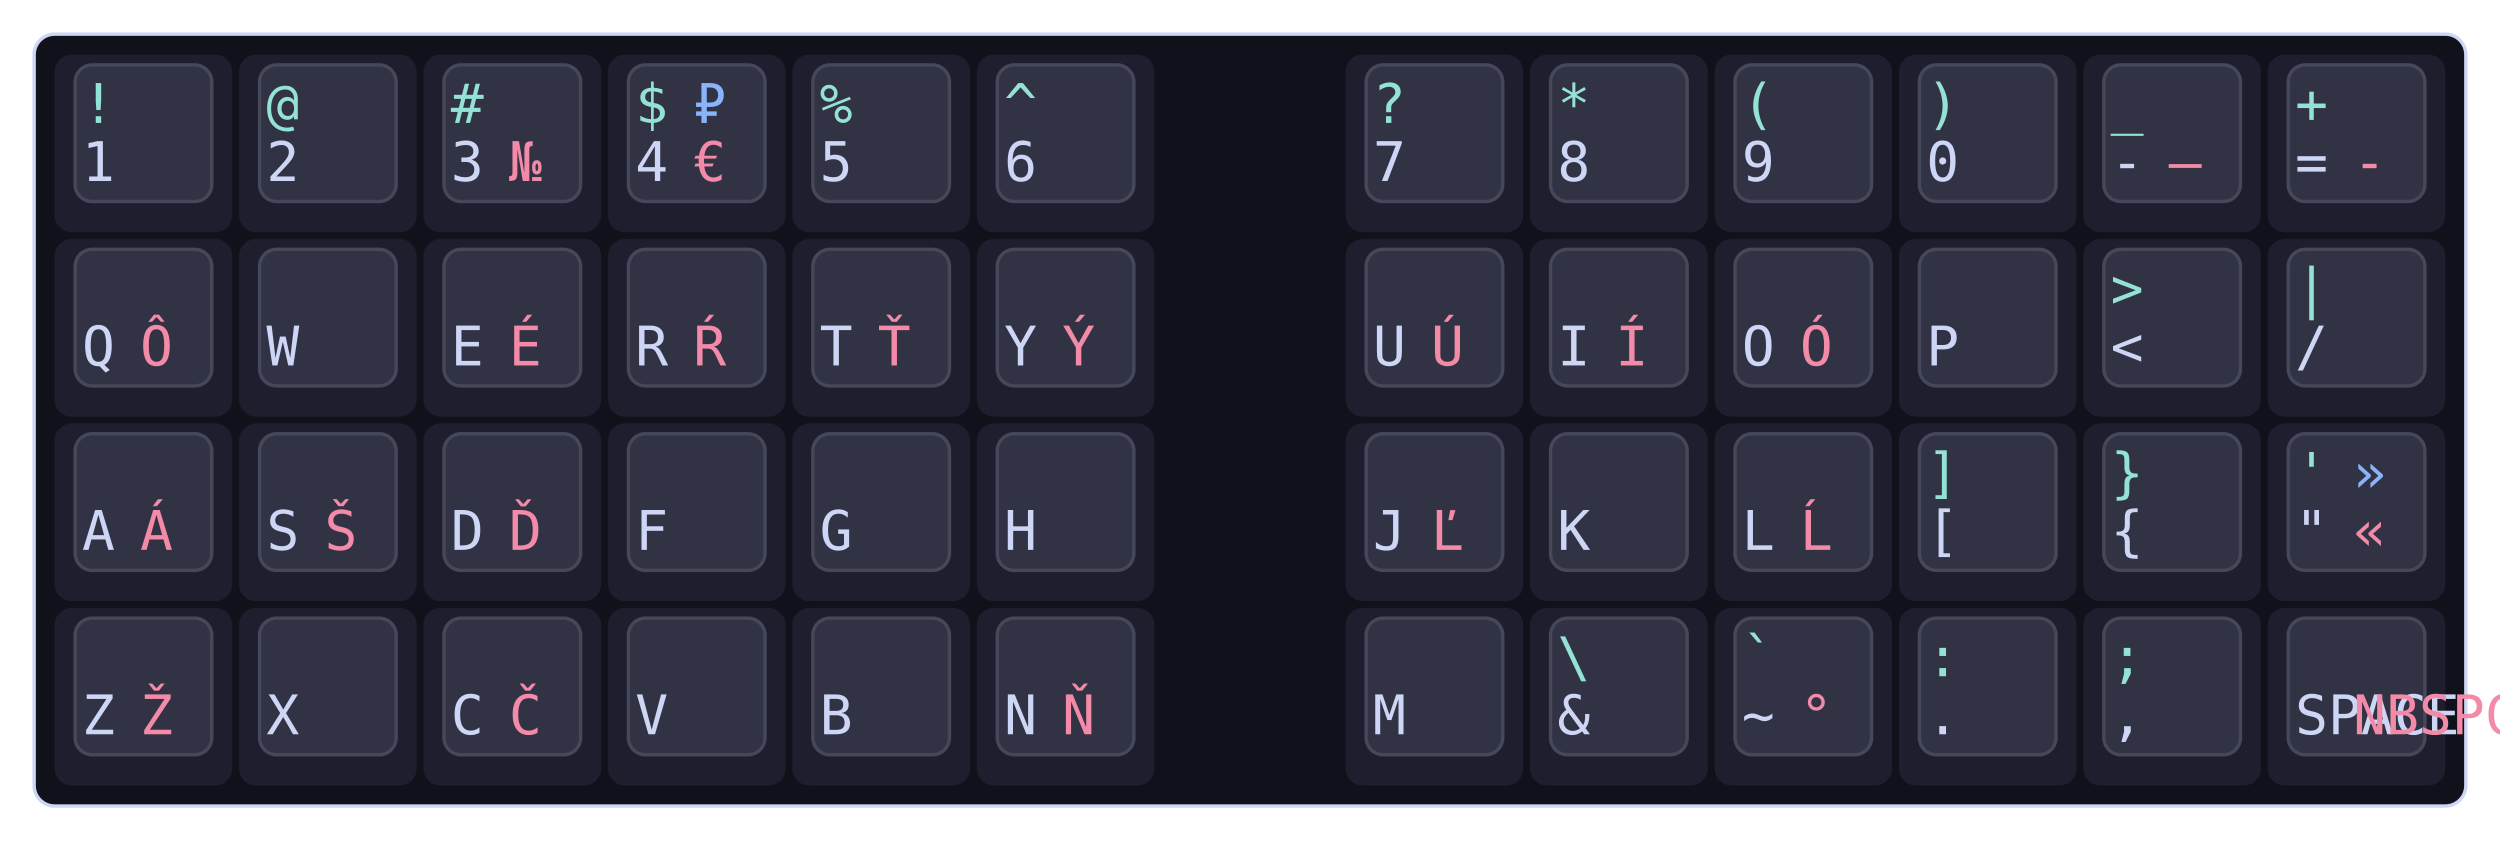
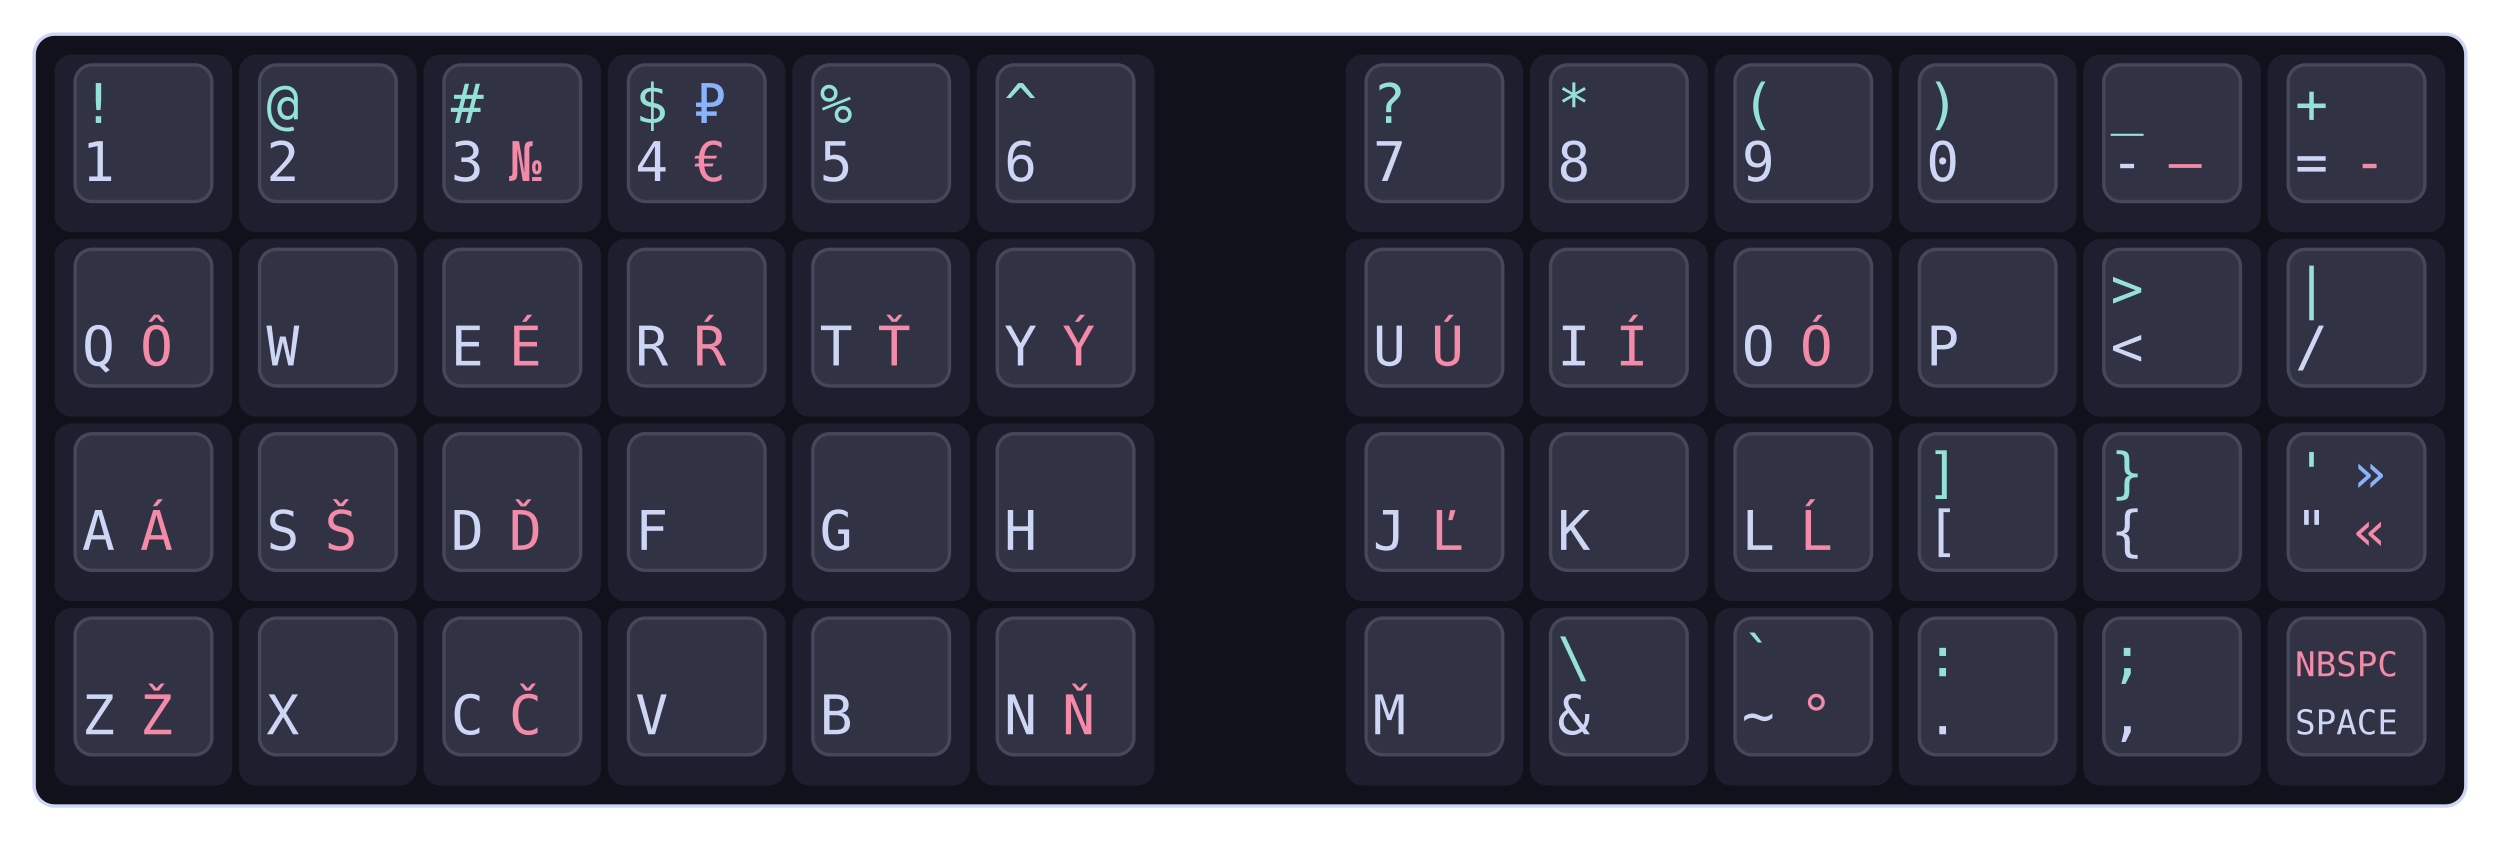
<svg xmlns="http://www.w3.org/2000/svg" width="732px" height="246px" viewBox="0 0 732 246">
  <style type="text/css">
      .keycap .outer { fill: #1e1e2e; }
      .keycap .inner { fill: #313244; stroke: #45475a; }
      .label { font: 16px monospace; }
      .label.level1 { fill: #cdd6f4; }
      .label.level2 { fill: #94e2d5; }
      .label.level3 { fill: #f38ba8; }
      .label.level4 { fill: #89b4fa; }
+       .label.small { font-size: 10px; }
    </style>
  <g transform="translate(10,10)">
    <rect width="712" height="226" stroke="#cdd6f4" stroke-width="1" fill="#11111b" rx="6" />
    <g transform="translate(5,5)">
      <g class="keycap">
        <rect x="1" y="1" width="52" height="52" rx="5" class="outer" />
        <rect x="7" y="4" width="40" height="40" rx="5" class="inner" />
        <text x="9.0" y="38.0" class="label level1">1</text>
        <text x="9.0" y="21.0" class="label level2">!</text>
        <text x="26.0" y="38.0" class="label level3" />
        <text x="26.0" y="21.0" class="label level4" />
      </g>
      <g class="keycap">
        <rect x="55" y="1" width="52" height="52" rx="5" class="outer" />
        <rect x="61" y="4" width="40" height="40" rx="5" class="inner" />
        <text x="63.0" y="38.0" class="label level1">2</text>
        <text x="63.0" y="21.0" class="label level2">@</text>
        <text x="80.0" y="38.0" class="label level3" />
        <text x="80.0" y="21.0" class="label level4" />
      </g>
      <g class="keycap">
        <rect x="109" y="1" width="52" height="52" rx="5" class="outer" />
        <rect x="115" y="4" width="40" height="40" rx="5" class="inner" />
        <text x="117.0" y="38.0" class="label level1">3</text>
        <text x="117.0" y="21.0" class="label level2">#</text>
        <text x="134.0" y="38.0" class="label level3">№</text>
        <text x="134.0" y="21.0" class="label level4" />
      </g>
      <g class="keycap">
        <rect x="163" y="1" width="52" height="52" rx="5" class="outer" />
        <rect x="169" y="4" width="40" height="40" rx="5" class="inner" />
        <text x="171.0" y="38.0" class="label level1">4</text>
        <text x="171.0" y="21.0" class="label level2">$</text>
        <text x="188.0" y="38.0" class="label level3">€</text>
        <text x="188.0" y="21.0" class="label level4">₽</text>
      </g>
      <g class="keycap">
        <rect x="217" y="1" width="52" height="52" rx="5" class="outer" />
        <rect x="223" y="4" width="40" height="40" rx="5" class="inner" />
        <text x="225.0" y="38.0" class="label level1">5</text>
        <text x="225.0" y="21.0" class="label level2">%</text>
        <text x="242.0" y="38.0" class="label level3" />
        <text x="242.0" y="21.0" class="label level4" />
      </g>
      <g class="keycap">
        <rect x="271" y="1" width="52" height="52" rx="5" class="outer" />
        <rect x="277" y="4" width="40" height="40" rx="5" class="inner" />
        <text x="279.0" y="38.0" class="label level1">6</text>
        <text x="279.0" y="21.0" class="label level2">^</text>
        <text x="296.0" y="38.0" class="label level3" />
        <text x="296.0" y="21.0" class="label level4" />
      </g>
      <g class="keycap">
        <rect x="379" y="1" width="52" height="52" rx="5" class="outer" />
        <rect x="385" y="4" width="40" height="40" rx="5" class="inner" />
        <text x="387.0" y="38.0" class="label level1">7</text>
        <text x="387.0" y="21.0" class="label level2">?</text>
        <text x="404.0" y="38.0" class="label level3" />
        <text x="404.0" y="21.0" class="label level4" />
      </g>
      <g class="keycap">
        <rect x="433" y="1" width="52" height="52" rx="5" class="outer" />
        <rect x="439" y="4" width="40" height="40" rx="5" class="inner" />
        <text x="441.0" y="38.0" class="label level1">8</text>
        <text x="441.0" y="21.0" class="label level2">*</text>
        <text x="458.0" y="38.0" class="label level3" />
        <text x="458.0" y="21.0" class="label level4" />
      </g>
      <g class="keycap">
        <rect x="487" y="1" width="52" height="52" rx="5" class="outer" />
        <rect x="493" y="4" width="40" height="40" rx="5" class="inner" />
        <text x="495.0" y="38.0" class="label level1">9</text>
        <text x="495.0" y="21.0" class="label level2">(</text>
        <text x="512.0" y="38.0" class="label level3" />
        <text x="512.0" y="21.0" class="label level4" />
      </g>
      <g class="keycap">
        <rect x="541" y="1" width="52" height="52" rx="5" class="outer" />
        <rect x="547" y="4" width="40" height="40" rx="5" class="inner" />
        <text x="549.0" y="38.0" class="label level1">0</text>
        <text x="549.0" y="21.0" class="label level2">)</text>
        <text x="566.0" y="38.0" class="label level3" />
        <text x="566.0" y="21.0" class="label level4" />
      </g>
      <g class="keycap">
        <rect x="595" y="1" width="52" height="52" rx="5" class="outer" />
        <rect x="601" y="4" width="40" height="40" rx="5" class="inner" />
        <text x="603.0" y="38.0" class="label level1">-</text>
        <text x="603.0" y="21.0" class="label level2">_</text>
        <text x="620.0" y="38.0" class="label level3">—</text>
        <text x="620.0" y="21.0" class="label level4" />
      </g>
      <g class="keycap">
        <rect x="649" y="1" width="52" height="52" rx="5" class="outer" />
        <rect x="655" y="4" width="40" height="40" rx="5" class="inner" />
        <text x="657.0" y="38.0" class="label level1">=</text>
        <text x="657.0" y="21.0" class="label level2">+</text>
        <text x="674.0" y="38.0" class="label level3">‐</text>
        <text x="674.0" y="21.0" class="label level4" />
      </g>
      <g class="keycap">
        <rect x="1" y="55" width="52" height="52" rx="5" class="outer" />
        <rect x="7" y="58" width="40" height="40" rx="5" class="inner" />
        <text x="9.0" y="92.0" class="label level1">Q</text>
        <text x="9.0" y="75.0" class="label level2" />
        <text x="26.0" y="92.0" class="label level3">Ô</text>
        <text x="26.0" y="75.0" class="label level4" />
      </g>
      <g class="keycap">
        <rect x="55" y="55" width="52" height="52" rx="5" class="outer" />
        <rect x="61" y="58" width="40" height="40" rx="5" class="inner" />
        <text x="63.0" y="92.0" class="label level1">W</text>
        <text x="63.0" y="75.0" class="label level2" />
        <text x="80.0" y="92.0" class="label level3" />
        <text x="80.0" y="75.0" class="label level4" />
      </g>
      <g class="keycap">
        <rect x="109" y="55" width="52" height="52" rx="5" class="outer" />
        <rect x="115" y="58" width="40" height="40" rx="5" class="inner" />
        <text x="117.0" y="92.0" class="label level1">E</text>
        <text x="117.0" y="75.0" class="label level2" />
        <text x="134.0" y="92.0" class="label level3">É</text>
        <text x="134.0" y="75.0" class="label level4" />
      </g>
      <g class="keycap">
        <rect x="163" y="55" width="52" height="52" rx="5" class="outer" />
        <rect x="169" y="58" width="40" height="40" rx="5" class="inner" />
        <text x="171.0" y="92.0" class="label level1">R</text>
        <text x="171.0" y="75.0" class="label level2" />
        <text x="188.0" y="92.0" class="label level3">Ŕ</text>
        <text x="188.0" y="75.0" class="label level4" />
      </g>
      <g class="keycap">
        <rect x="217" y="55" width="52" height="52" rx="5" class="outer" />
        <rect x="223" y="58" width="40" height="40" rx="5" class="inner" />
        <text x="225.0" y="92.0" class="label level1">T</text>
        <text x="225.0" y="75.0" class="label level2" />
        <text x="242.0" y="92.0" class="label level3">Ť</text>
        <text x="242.0" y="75.0" class="label level4" />
      </g>
      <g class="keycap">
        <rect x="271" y="55" width="52" height="52" rx="5" class="outer" />
        <rect x="277" y="58" width="40" height="40" rx="5" class="inner" />
        <text x="279.0" y="92.0" class="label level1">Y</text>
        <text x="279.0" y="75.0" class="label level2" />
        <text x="296.0" y="92.0" class="label level3">Ý</text>
        <text x="296.0" y="75.0" class="label level4" />
      </g>
      <g class="keycap">
        <rect x="379" y="55" width="52" height="52" rx="5" class="outer" />
        <rect x="385" y="58" width="40" height="40" rx="5" class="inner" />
        <text x="387.0" y="92.0" class="label level1">U</text>
        <text x="387.0" y="75.0" class="label level2" />
        <text x="404.0" y="92.0" class="label level3">Ú</text>
        <text x="404.0" y="75.0" class="label level4" />
      </g>
      <g class="keycap">
        <rect x="433" y="55" width="52" height="52" rx="5" class="outer" />
        <rect x="439" y="58" width="40" height="40" rx="5" class="inner" />
        <text x="441.0" y="92.0" class="label level1">I</text>
        <text x="441.0" y="75.0" class="label level2" />
        <text x="458.0" y="92.0" class="label level3">Í</text>
        <text x="458.0" y="75.0" class="label level4" />
      </g>
      <g class="keycap">
        <rect x="487" y="55" width="52" height="52" rx="5" class="outer" />
        <rect x="493" y="58" width="40" height="40" rx="5" class="inner" />
        <text x="495.0" y="92.0" class="label level1">O</text>
        <text x="495.0" y="75.0" class="label level2" />
        <text x="512.0" y="92.0" class="label level3">Ó</text>
        <text x="512.0" y="75.0" class="label level4" />
      </g>
      <g class="keycap">
        <rect x="541" y="55" width="52" height="52" rx="5" class="outer" />
        <rect x="547" y="58" width="40" height="40" rx="5" class="inner" />
        <text x="549.0" y="92.0" class="label level1">P</text>
        <text x="549.0" y="75.0" class="label level2" />
        <text x="566.0" y="92.0" class="label level3" />
        <text x="566.0" y="75.0" class="label level4" />
      </g>
      <g class="keycap">
        <rect x="595" y="55" width="52" height="52" rx="5" class="outer" />
        <rect x="601" y="58" width="40" height="40" rx="5" class="inner" />
        <text x="603.0" y="92.0" class="label level1">&lt;</text>
        <text x="603.0" y="75.0" class="label level2">&gt;</text>
        <text x="620.0" y="92.0" class="label level3" />
        <text x="620.0" y="75.0" class="label level4" />
      </g>
      <g class="keycap">
        <rect x="649" y="55" width="52" height="52" rx="5" class="outer" />
        <rect x="655" y="58" width="40" height="40" rx="5" class="inner" />
        <text x="657.0" y="92.0" class="label level1">/</text>
        <text x="657.0" y="75.0" class="label level2">|</text>
        <text x="674.0" y="92.0" class="label level3" />
        <text x="674.0" y="75.0" class="label level4" />
      </g>
      <g class="keycap">
        <rect x="1" y="109" width="52" height="52" rx="5" class="outer" />
        <rect x="7" y="112" width="40" height="40" rx="5" class="inner" />
        <text x="9.0" y="146.0" class="label level1">A</text>
        <text x="9.0" y="129.0" class="label level2" />
        <text x="26.0" y="146.0" class="label level3">Á</text>
        <text x="26.0" y="129.0" class="label level4" />
      </g>
      <g class="keycap">
        <rect x="55" y="109" width="52" height="52" rx="5" class="outer" />
        <rect x="61" y="112" width="40" height="40" rx="5" class="inner" />
        <text x="63.0" y="146.0" class="label level1">S</text>
        <text x="63.0" y="129.0" class="label level2" />
        <text x="80.0" y="146.0" class="label level3">Š</text>
        <text x="80.0" y="129.0" class="label level4" />
      </g>
      <g class="keycap">
        <rect x="109" y="109" width="52" height="52" rx="5" class="outer" />
        <rect x="115" y="112" width="40" height="40" rx="5" class="inner" />
        <text x="117.0" y="146.0" class="label level1">D</text>
        <text x="117.0" y="129.0" class="label level2" />
        <text x="134.0" y="146.0" class="label level3">Ď</text>
        <text x="134.0" y="129.0" class="label level4" />
      </g>
      <g class="keycap">
        <rect x="163" y="109" width="52" height="52" rx="5" class="outer" />
        <rect x="169" y="112" width="40" height="40" rx="5" class="inner" />
        <text x="171.0" y="146.0" class="label level1">F</text>
        <text x="171.0" y="129.0" class="label level2" />
        <text x="188.0" y="146.0" class="label level3" />
        <text x="188.0" y="129.0" class="label level4" />
      </g>
      <g class="keycap">
        <rect x="217" y="109" width="52" height="52" rx="5" class="outer" />
        <rect x="223" y="112" width="40" height="40" rx="5" class="inner" />
        <text x="225.0" y="146.0" class="label level1">G</text>
        <text x="225.0" y="129.0" class="label level2" />
        <text x="242.0" y="146.0" class="label level3" />
        <text x="242.0" y="129.0" class="label level4" />
      </g>
      <g class="keycap">
        <rect x="271" y="109" width="52" height="52" rx="5" class="outer" />
        <rect x="277" y="112" width="40" height="40" rx="5" class="inner" />
        <text x="279.0" y="146.0" class="label level1">H</text>
        <text x="279.0" y="129.0" class="label level2" />
        <text x="296.0" y="146.0" class="label level3" />
        <text x="296.0" y="129.0" class="label level4" />
      </g>
      <g class="keycap">
        <rect x="379" y="109" width="52" height="52" rx="5" class="outer" />
        <rect x="385" y="112" width="40" height="40" rx="5" class="inner" />
        <text x="387.0" y="146.0" class="label level1">J</text>
        <text x="387.0" y="129.0" class="label level2" />
        <text x="404.0" y="146.0" class="label level3">Ľ</text>
        <text x="404.0" y="129.0" class="label level4" />
      </g>
      <g class="keycap">
        <rect x="433" y="109" width="52" height="52" rx="5" class="outer" />
        <rect x="439" y="112" width="40" height="40" rx="5" class="inner" />
        <text x="441.0" y="146.0" class="label level1">K</text>
        <text x="441.0" y="129.0" class="label level2" />
        <text x="458.0" y="146.0" class="label level3" />
        <text x="458.0" y="129.0" class="label level4" />
      </g>
      <g class="keycap">
        <rect x="487" y="109" width="52" height="52" rx="5" class="outer" />
        <rect x="493" y="112" width="40" height="40" rx="5" class="inner" />
        <text x="495.0" y="146.0" class="label level1">L</text>
        <text x="495.0" y="129.0" class="label level2" />
        <text x="512.0" y="146.0" class="label level3">Ĺ</text>
        <text x="512.0" y="129.0" class="label level4" />
      </g>
      <g class="keycap">
        <rect x="541" y="109" width="52" height="52" rx="5" class="outer" />
        <rect x="547" y="112" width="40" height="40" rx="5" class="inner" />
        <text x="549.0" y="146.0" class="label level1">[</text>
        <text x="549.0" y="129.0" class="label level2">]</text>
        <text x="566.0" y="146.0" class="label level3" />
        <text x="566.0" y="129.0" class="label level4" />
      </g>
      <g class="keycap">
        <rect x="595" y="109" width="52" height="52" rx="5" class="outer" />
        <rect x="601" y="112" width="40" height="40" rx="5" class="inner" />
        <text x="603.0" y="146.0" class="label level1">{</text>
        <text x="603.0" y="129.0" class="label level2">}</text>
        <text x="620.0" y="146.0" class="label level3" />
        <text x="620.0" y="129.0" class="label level4" />
      </g>
      <g class="keycap">
        <rect x="649" y="109" width="52" height="52" rx="5" class="outer" />
        <rect x="655" y="112" width="40" height="40" rx="5" class="inner" />
        <text x="657.0" y="146.0" class="label level1">"</text>
        <text x="657.0" y="129.0" class="label level2">'</text>
        <text x="674.0" y="146.0" class="label level3">«</text>
        <text x="674.0" y="129.0" class="label level4">»</text>
      </g>
      <g class="keycap">
        <rect x="1" y="163" width="52" height="52" rx="5" class="outer" />
        <rect x="7" y="166" width="40" height="40" rx="5" class="inner" />
        <text x="9.0" y="200.0" class="label level1">Z</text>
        <text x="9.0" y="183.0" class="label level2" />
        <text x="26.0" y="200.0" class="label level3">Ž</text>
        <text x="26.0" y="183.0" class="label level4" />
      </g>
      <g class="keycap">
        <rect x="55" y="163" width="52" height="52" rx="5" class="outer" />
        <rect x="61" y="166" width="40" height="40" rx="5" class="inner" />
        <text x="63.0" y="200.0" class="label level1">X</text>
        <text x="63.0" y="183.0" class="label level2" />
        <text x="80.0" y="200.0" class="label level3" />
        <text x="80.0" y="183.0" class="label level4" />
      </g>
      <g class="keycap">
        <rect x="109" y="163" width="52" height="52" rx="5" class="outer" />
        <rect x="115" y="166" width="40" height="40" rx="5" class="inner" />
        <text x="117.0" y="200.0" class="label level1">C</text>
        <text x="117.0" y="183.0" class="label level2" />
        <text x="134.0" y="200.0" class="label level3">Č</text>
        <text x="134.0" y="183.0" class="label level4" />
      </g>
      <g class="keycap">
        <rect x="163" y="163" width="52" height="52" rx="5" class="outer" />
        <rect x="169" y="166" width="40" height="40" rx="5" class="inner" />
        <text x="171.0" y="200.0" class="label level1">V</text>
        <text x="171.0" y="183.0" class="label level2" />
        <text x="188.0" y="200.0" class="label level3" />
        <text x="188.0" y="183.0" class="label level4" />
      </g>
      <g class="keycap">
        <rect x="217" y="163" width="52" height="52" rx="5" class="outer" />
        <rect x="223" y="166" width="40" height="40" rx="5" class="inner" />
        <text x="225.0" y="200.0" class="label level1">B</text>
        <text x="225.0" y="183.0" class="label level2" />
        <text x="242.0" y="200.0" class="label level3" />
        <text x="242.0" y="183.0" class="label level4" />
      </g>
      <g class="keycap">
        <rect x="271" y="163" width="52" height="52" rx="5" class="outer" />
        <rect x="277" y="166" width="40" height="40" rx="5" class="inner" />
        <text x="279.0" y="200.0" class="label level1">N</text>
        <text x="279.0" y="183.0" class="label level2" />
        <text x="296.0" y="200.0" class="label level3">Ň</text>
        <text x="296.0" y="183.0" class="label level4" />
      </g>
      <g class="keycap">
        <rect x="379" y="163" width="52" height="52" rx="5" class="outer" />
        <rect x="385" y="166" width="40" height="40" rx="5" class="inner" />
        <text x="387.0" y="200.0" class="label level1">M</text>
        <text x="387.0" y="183.0" class="label level2" />
        <text x="404.0" y="200.0" class="label level3" />
        <text x="404.0" y="183.0" class="label level4" />
      </g>
      <g class="keycap">
        <rect x="433" y="163" width="52" height="52" rx="5" class="outer" />
        <rect x="439" y="166" width="40" height="40" rx="5" class="inner" />
        <text x="441.0" y="200.0" class="label level1">&amp;</text>
        <text x="441.0" y="183.0" class="label level2">\</text>
        <text x="458.0" y="200.0" class="label level3" />
        <text x="458.0" y="183.0" class="label level4" />
      </g>
      <g class="keycap">
        <rect x="487" y="163" width="52" height="52" rx="5" class="outer" />
        <rect x="493" y="166" width="40" height="40" rx="5" class="inner" />
        <text x="495.0" y="200.0" class="label level1">~</text>
        <text x="495.0" y="183.0" class="label level2">`</text>
        <text x="512.0" y="200.0" class="label level3">°</text>
        <text x="512.0" y="183.0" class="label level4" />
      </g>
      <g class="keycap">
        <rect x="541" y="163" width="52" height="52" rx="5" class="outer" />
        <rect x="547" y="166" width="40" height="40" rx="5" class="inner" />
        <text x="549.0" y="200.0" class="label level1">.</text>
        <text x="549.0" y="183.0" class="label level2">:</text>
        <text x="566.0" y="200.0" class="label level3" />
        <text x="566.0" y="183.0" class="label level4" />
      </g>
      <g class="keycap">
        <rect x="595" y="163" width="52" height="52" rx="5" class="outer" />
        <rect x="601" y="166" width="40" height="40" rx="5" class="inner" />
        <text x="603.0" y="200.0" class="label level1">,</text>
        <text x="603.0" y="183.0" class="label level2">;</text>
        <text x="620.0" y="200.0" class="label level3" />
        <text x="620.0" y="183.0" class="label level4" />
      </g>
      <g class="keycap">
        <rect x="649" y="163" width="52" height="52" rx="5" class="outer" />
        <rect x="655" y="166" width="40" height="40" rx="5" class="inner" />
-         <text x="657.0" y="200.0" class="label level1">SPACE</text>
-         <text x="657.0" y="183.0" class="label level2" />
-         <text x="674.0" y="200.0" class="label level3">NBSPC</text>
-         <text x="674.0" y="183.0" class="label level4" />
+         <text x="657.0" y="200.0" class="label level1 small">SPACE</text>
+         <text x="657.0" y="183.0" class="label level3 small">NBSPC</text>
      </g>
    </g>
  </g>
</svg>
